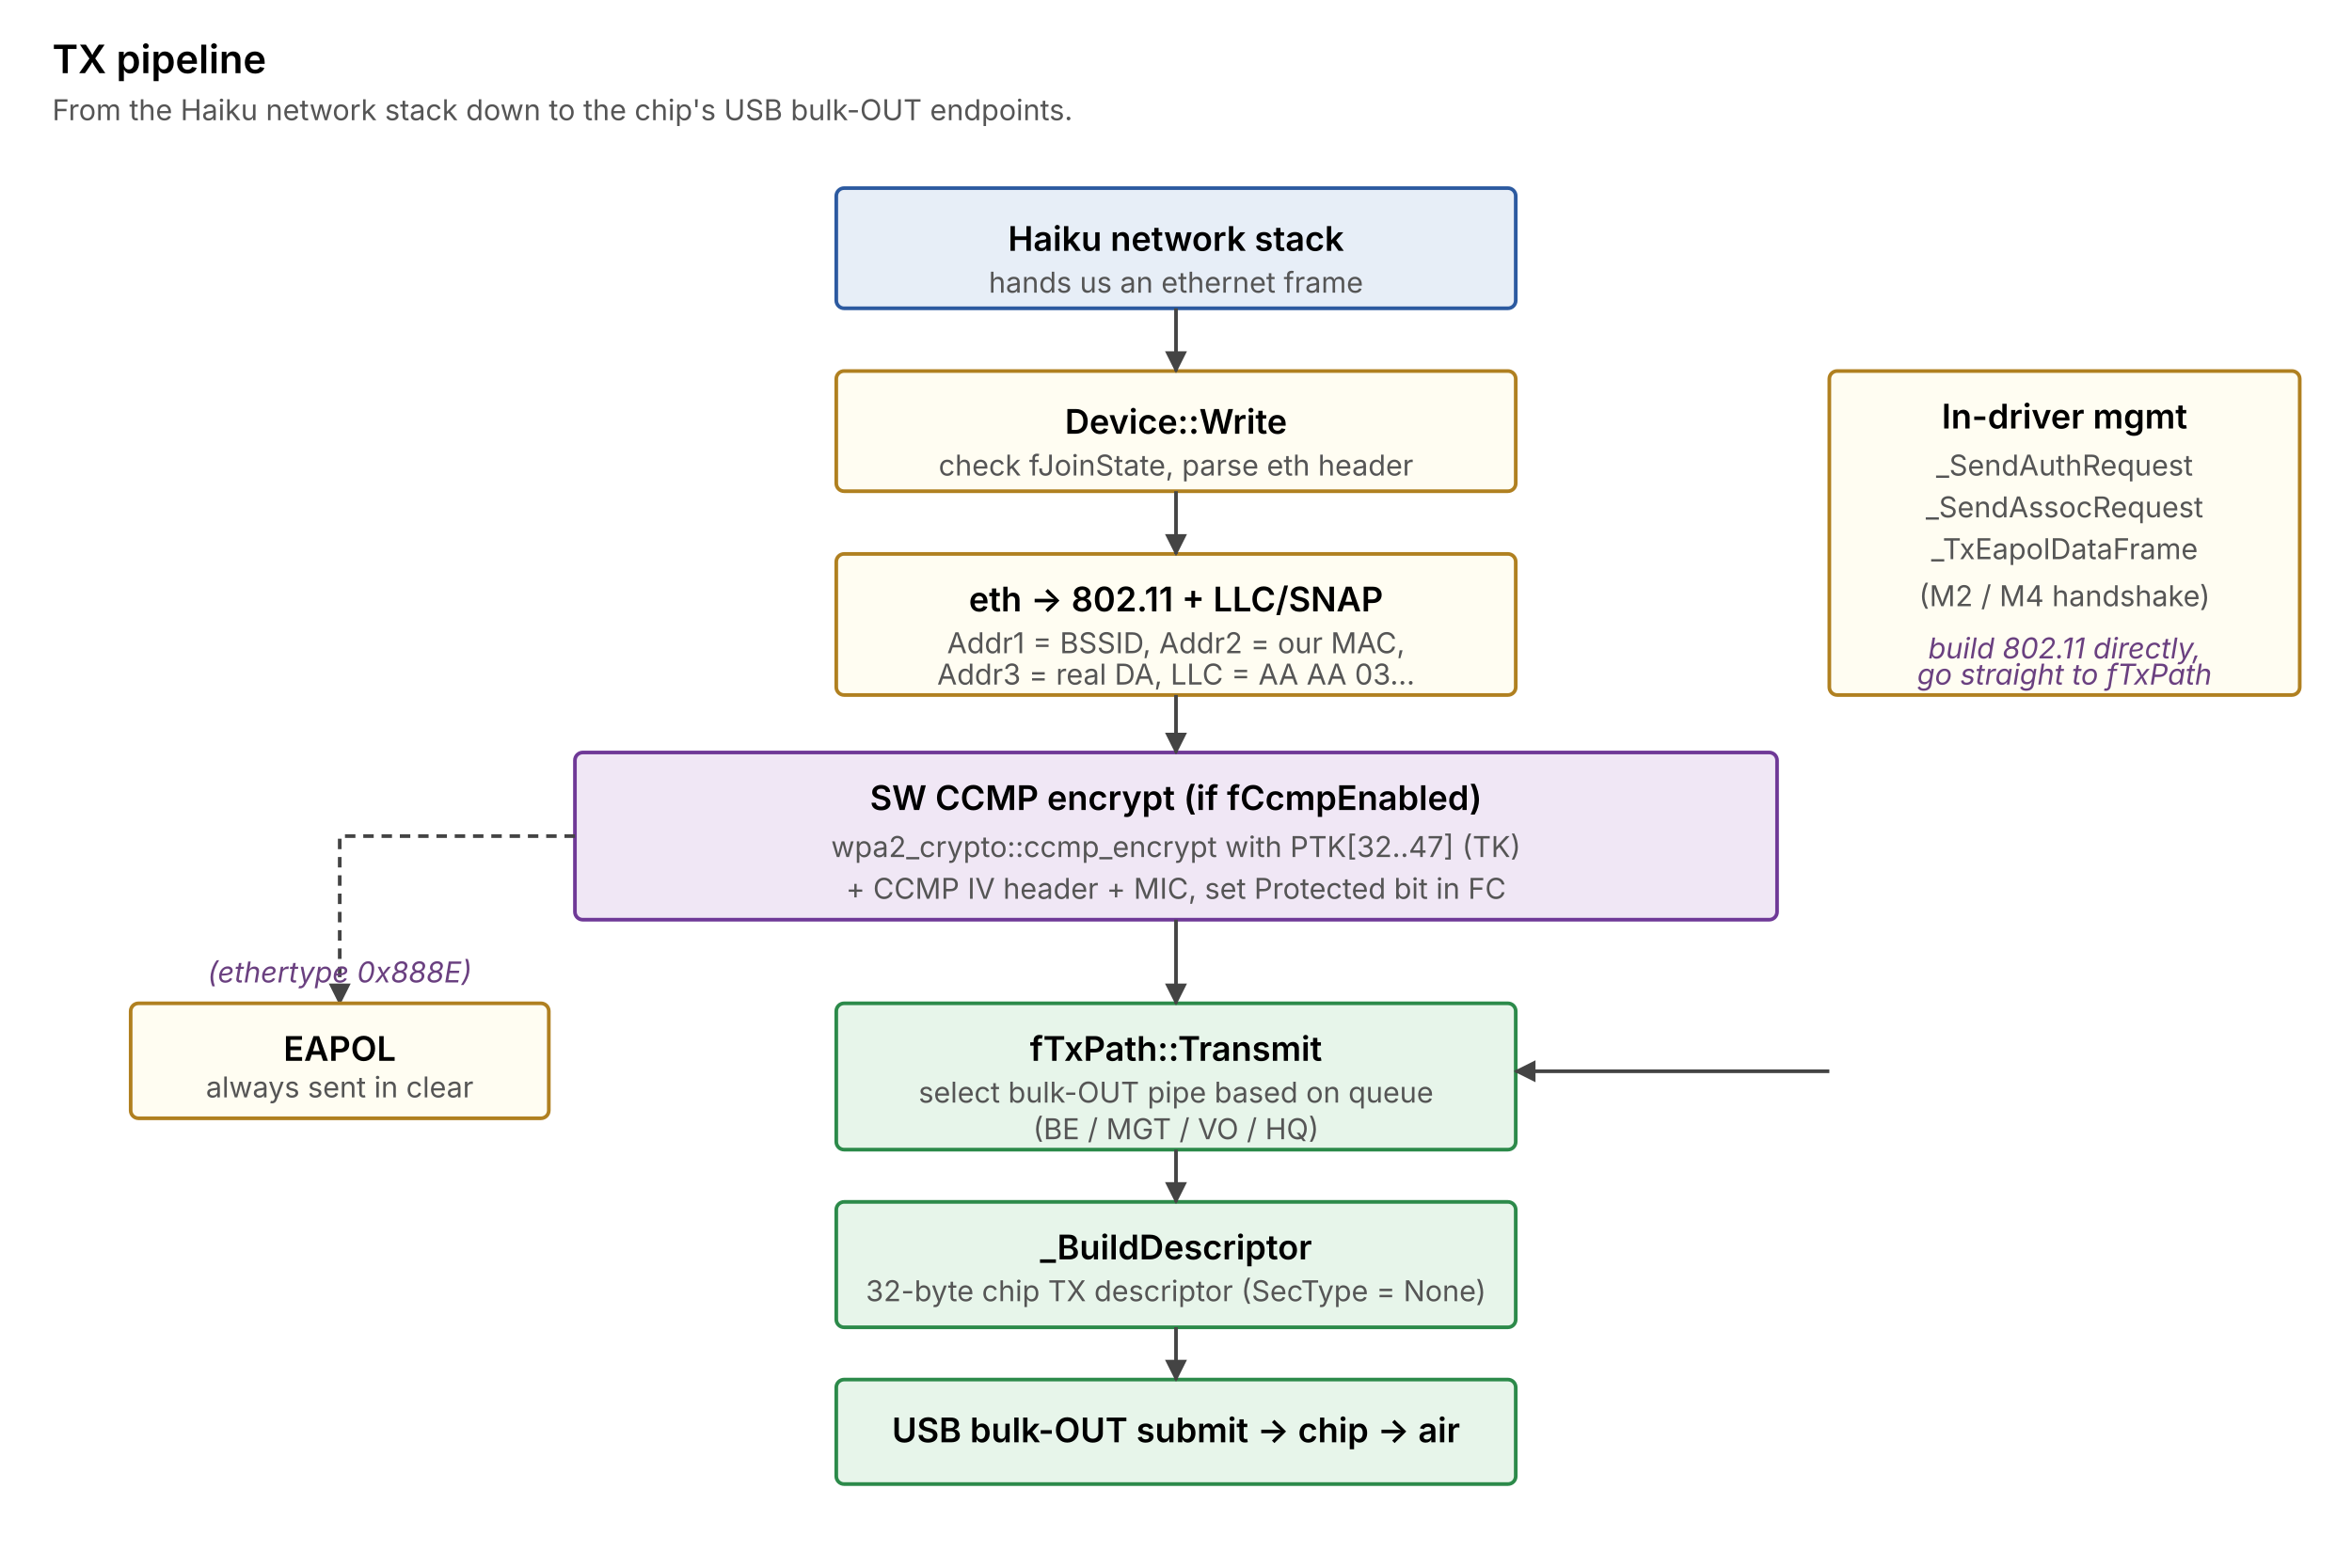
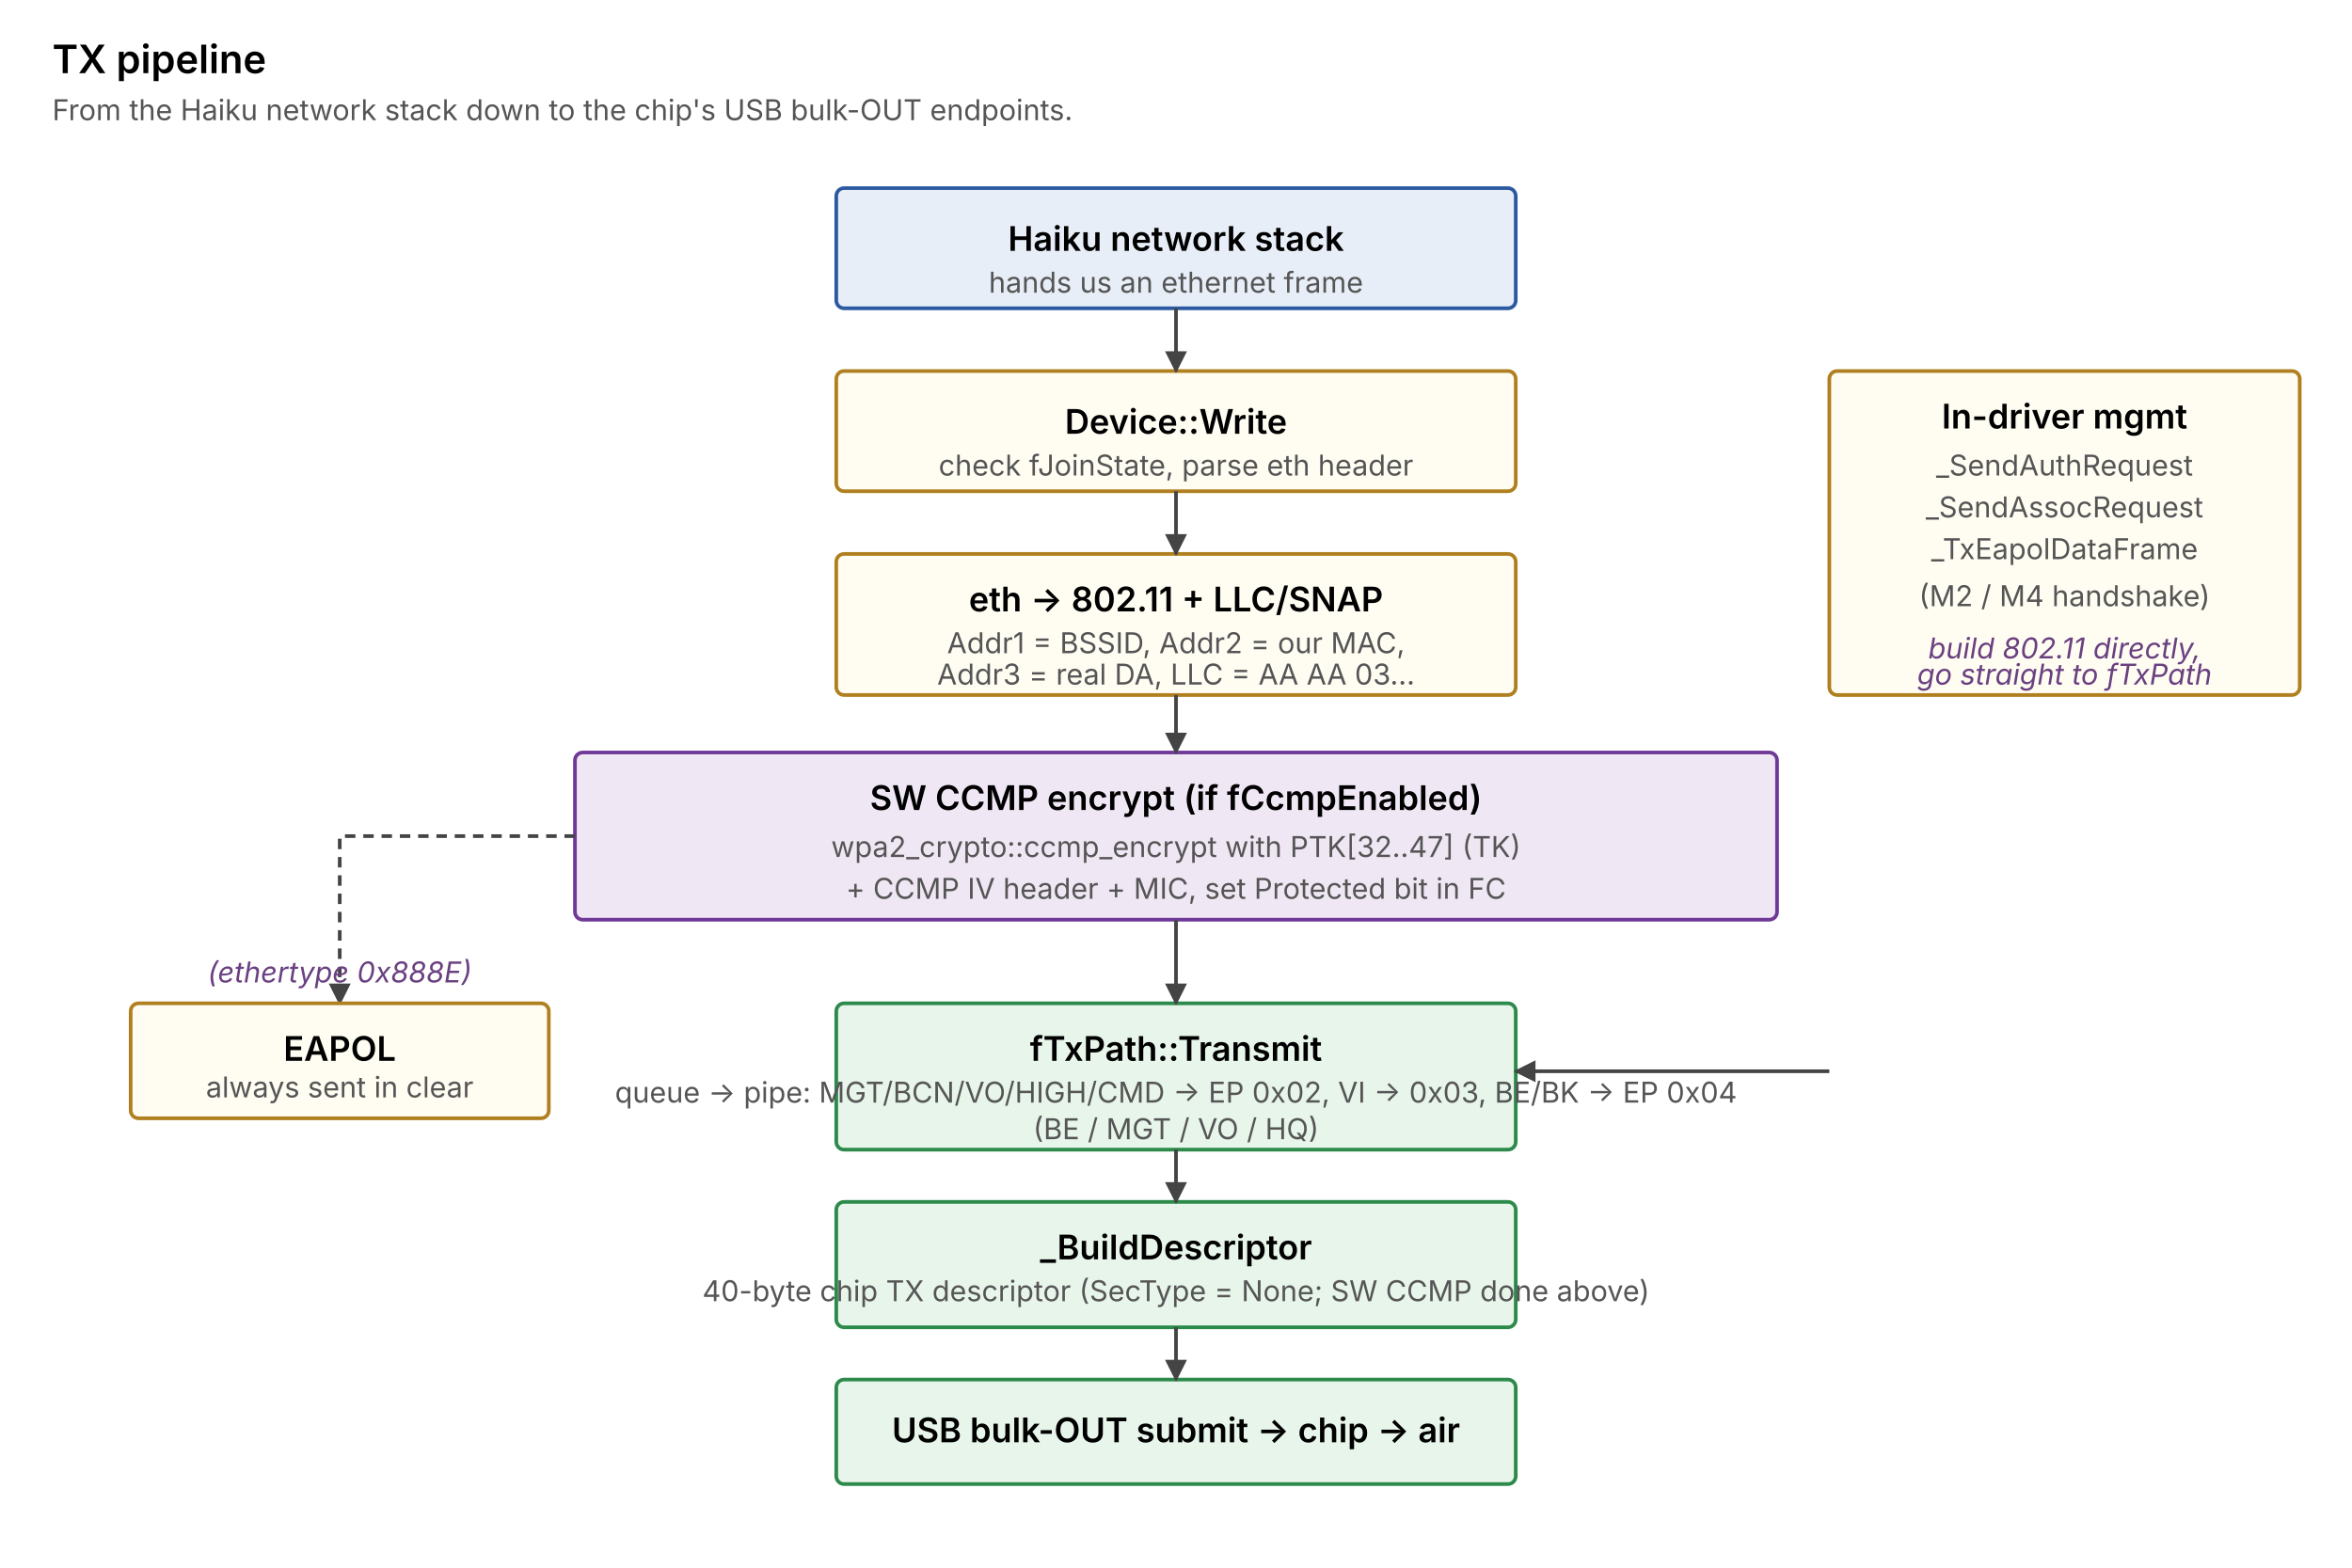
<svg xmlns="http://www.w3.org/2000/svg" viewBox="0 0 900 600" font-family="-apple-system, BlinkMacSystemFont, 'Segoe UI', sans-serif" font-size="13">
  <style>
    .box     { fill: #f6f8fa; stroke: #444; stroke-width: 1.2; }
    .stack   { fill: #e7eef7; stroke: #2c5aa0; stroke-width: 1.4; }
    .device  { fill: #fffdf2; stroke: #b08020; stroke-width: 1.4; }
    .crypto  { fill: #f0e7f5; stroke: #6f3997; stroke-width: 1.4; }
    .txpath  { fill: #e7f5ea; stroke: #2c8a4a; stroke-width: 1.4; }
    .chip    { fill: #ffe1e1; stroke: #9a3030; stroke-width: 1.4; }
    .small   { font-size: 11px; fill: #555; }
    .arrow   { fill: none; stroke: #444; stroke-width: 1.4; }
    .note    { font-size: 11px; fill: #6a4080; font-style: italic; }
  </style>
  <defs>
    <marker id="arr" viewBox="0 0 10 10" refX="9" refY="5" markerWidth="6" markerHeight="6" orient="auto">
      <path d="M 0 0 L 10 5 L 0 10 z" fill="#444" />
    </marker>
  </defs>
  <text x="20" y="28" font-size="15" font-weight="600">TX pipeline</text>
  <text x="20" y="46" class="small">From the Haiku network stack down to the chip's USB bulk-OUT endpoints.</text>
  <rect class="stack" x="320" y="72" width="260" height="46" rx="3" />
  <text x="450" y="96" text-anchor="middle" font-weight="600">Haiku network stack</text>
  <text x="450" y="112" text-anchor="middle" class="small">hands us an ethernet frame</text>
  <rect class="device" x="320" y="142" width="260" height="46" rx="3" />
  <text x="450" y="166" text-anchor="middle" font-weight="600">Device::Write</text>
  <text x="450" y="182" text-anchor="middle" class="small">check fJoinState, parse eth header</text>
  <rect class="device" x="320" y="212" width="260" height="54" rx="3" />
  <text x="450" y="234" text-anchor="middle" font-weight="600">eth → 802.11 + LLC/SNAP</text>
  <text x="450" y="250" text-anchor="middle" class="small">Addr1 = BSSID,  Addr2 = our MAC,</text>
  <text x="450" y="262" text-anchor="middle" class="small">Addr3 = real DA,  LLC = AA AA 03…</text>
  <rect class="crypto" x="220" y="288" width="460" height="64" rx="3" />
  <text x="450" y="310" text-anchor="middle" font-weight="600">SW CCMP encrypt (if fCcmpEnabled)</text>
  <text x="450" y="328" text-anchor="middle" class="small">wpa2_crypto::ccmp_encrypt with PTK[32..47] (TK)</text>
  <text x="450" y="344" text-anchor="middle" class="small">+ CCMP IV header + MIC, set Protected bit in FC</text>
  <path class="arrow" d="M 220 320 L 130 320 L 130 384" marker-end="url(#arr)" stroke-dasharray="4 3" />
  <rect class="device" x="50" y="384" width="160" height="44" rx="3" />
  <text x="130" y="406" text-anchor="middle" font-weight="600">EAPOL</text>
  <text x="130" y="420" text-anchor="middle" class="small">always sent in clear</text>
  <text x="130" y="376" text-anchor="middle" class="note">(ethertype 0x888E)</text>
  <rect class="txpath" x="320" y="384" width="260" height="56" rx="3" />
  <text x="450" y="406" text-anchor="middle" font-weight="600">fTxPath::Transmit</text>
-   <text x="450" y="422" text-anchor="middle" class="small">select bulk-OUT pipe based on queue</text>
+   <text x="450" y="422" text-anchor="middle" class="small">queue → pipe: MGT/BCN/VO/HIGH/CMD → EP 0x02, VI → 0x03, BE/BK → EP 0x04</text>
  <text x="450" y="436" text-anchor="middle" class="small">(BE / MGT / VO / HQ)</text>
  <rect class="txpath" x="320" y="460" width="260" height="48" rx="3" />
  <text x="450" y="482" text-anchor="middle" font-weight="600">_BuildDescriptor</text>
-   <text x="450" y="498" text-anchor="middle" class="small">32-byte chip TX descriptor (SecType = None)</text>
+   <text x="450" y="498" text-anchor="middle" class="small">40-byte chip TX descriptor (SecType = None; SW CCMP done above)</text>
  <rect class="txpath" x="320" y="528" width="260" height="40" rx="3" />
  <text x="450" y="552" text-anchor="middle" font-weight="600">USB bulk-OUT submit → chip → air</text>
  <rect class="device" x="700" y="142" width="180" height="124" rx="3" />
  <text x="790" y="164" text-anchor="middle" font-weight="600">In-driver mgmt</text>
  <text x="790" y="182" text-anchor="middle" class="small">_SendAuthRequest</text>
  <text x="790" y="198" text-anchor="middle" class="small">_SendAssocRequest</text>
  <text x="790" y="214" text-anchor="middle" class="small">_TxEapolDataFrame</text>
  <text x="790" y="232" text-anchor="middle" class="small">(M2 / M4 handshake)</text>
  <text x="790" y="252" text-anchor="middle" class="note">build 802.11 directly,</text>
  <text x="790" y="262" text-anchor="middle" class="note">go straight to fTxPath</text>
  <path class="arrow" d="M 450 118 L 450 142" marker-end="url(#arr)" />
  <path class="arrow" d="M 450 188 L 450 212" marker-end="url(#arr)" />
  <path class="arrow" d="M 450 266 L 450 288" marker-end="url(#arr)" />
  <path class="arrow" d="M 450 352 L 450 384" marker-end="url(#arr)" />
  <path class="arrow" d="M 450 440 L 450 460" marker-end="url(#arr)" />
  <path class="arrow" d="M 450 508 L 450 528" marker-end="url(#arr)" />
  <path class="arrow" d="M 700 410 L 580 410" marker-end="url(#arr)" />
</svg>
